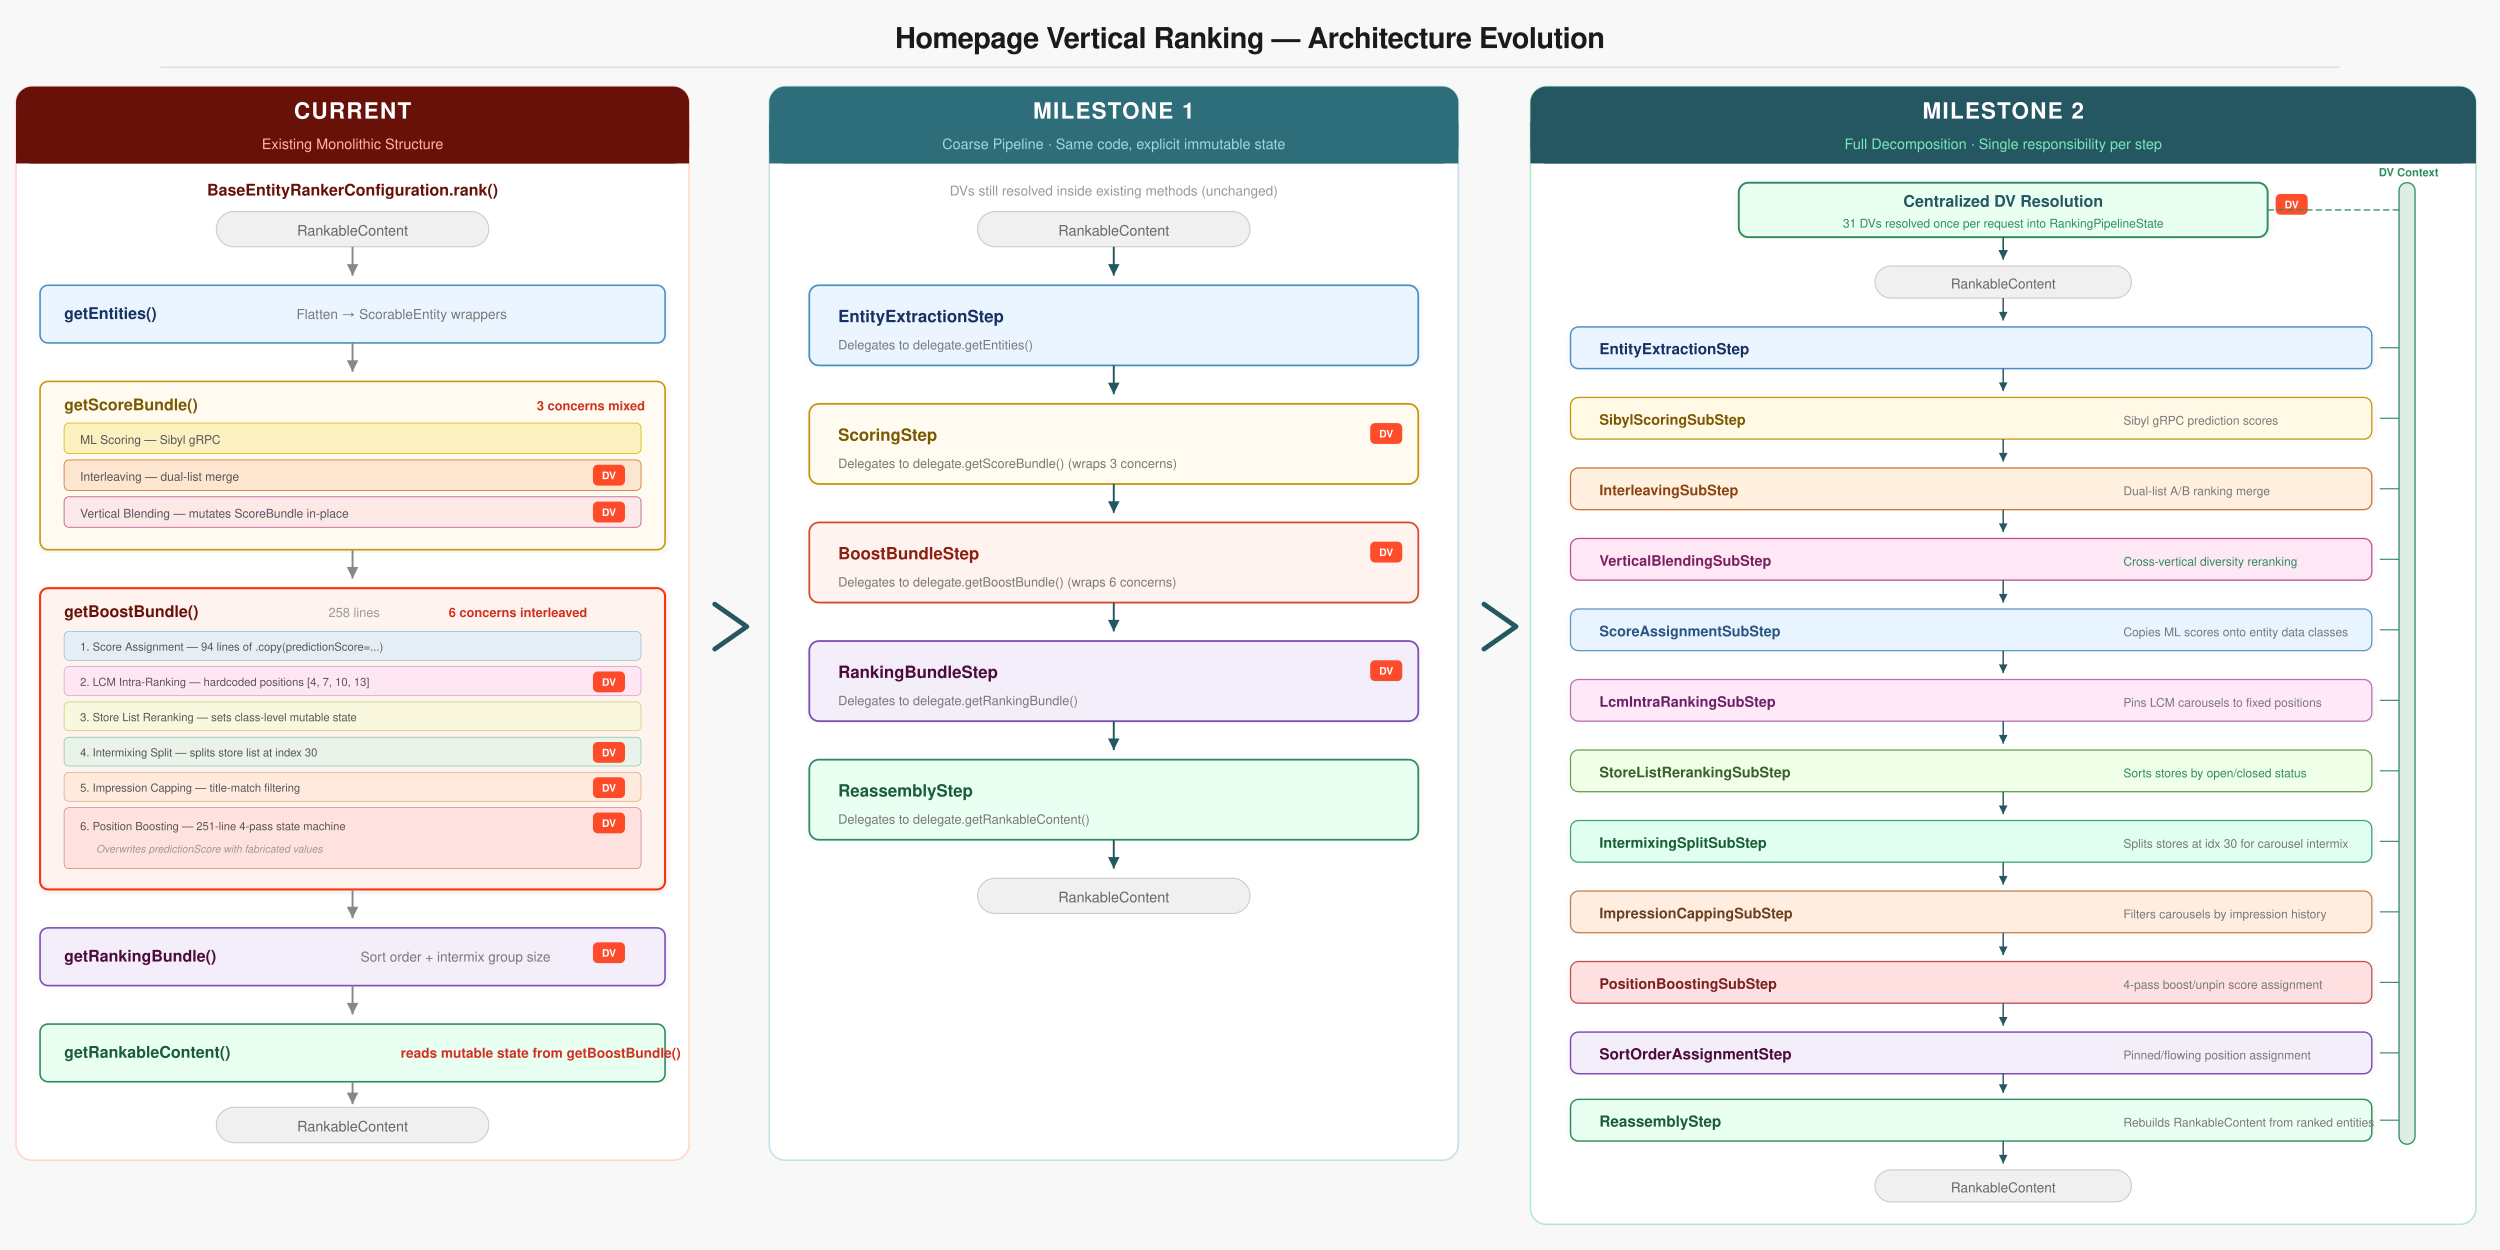
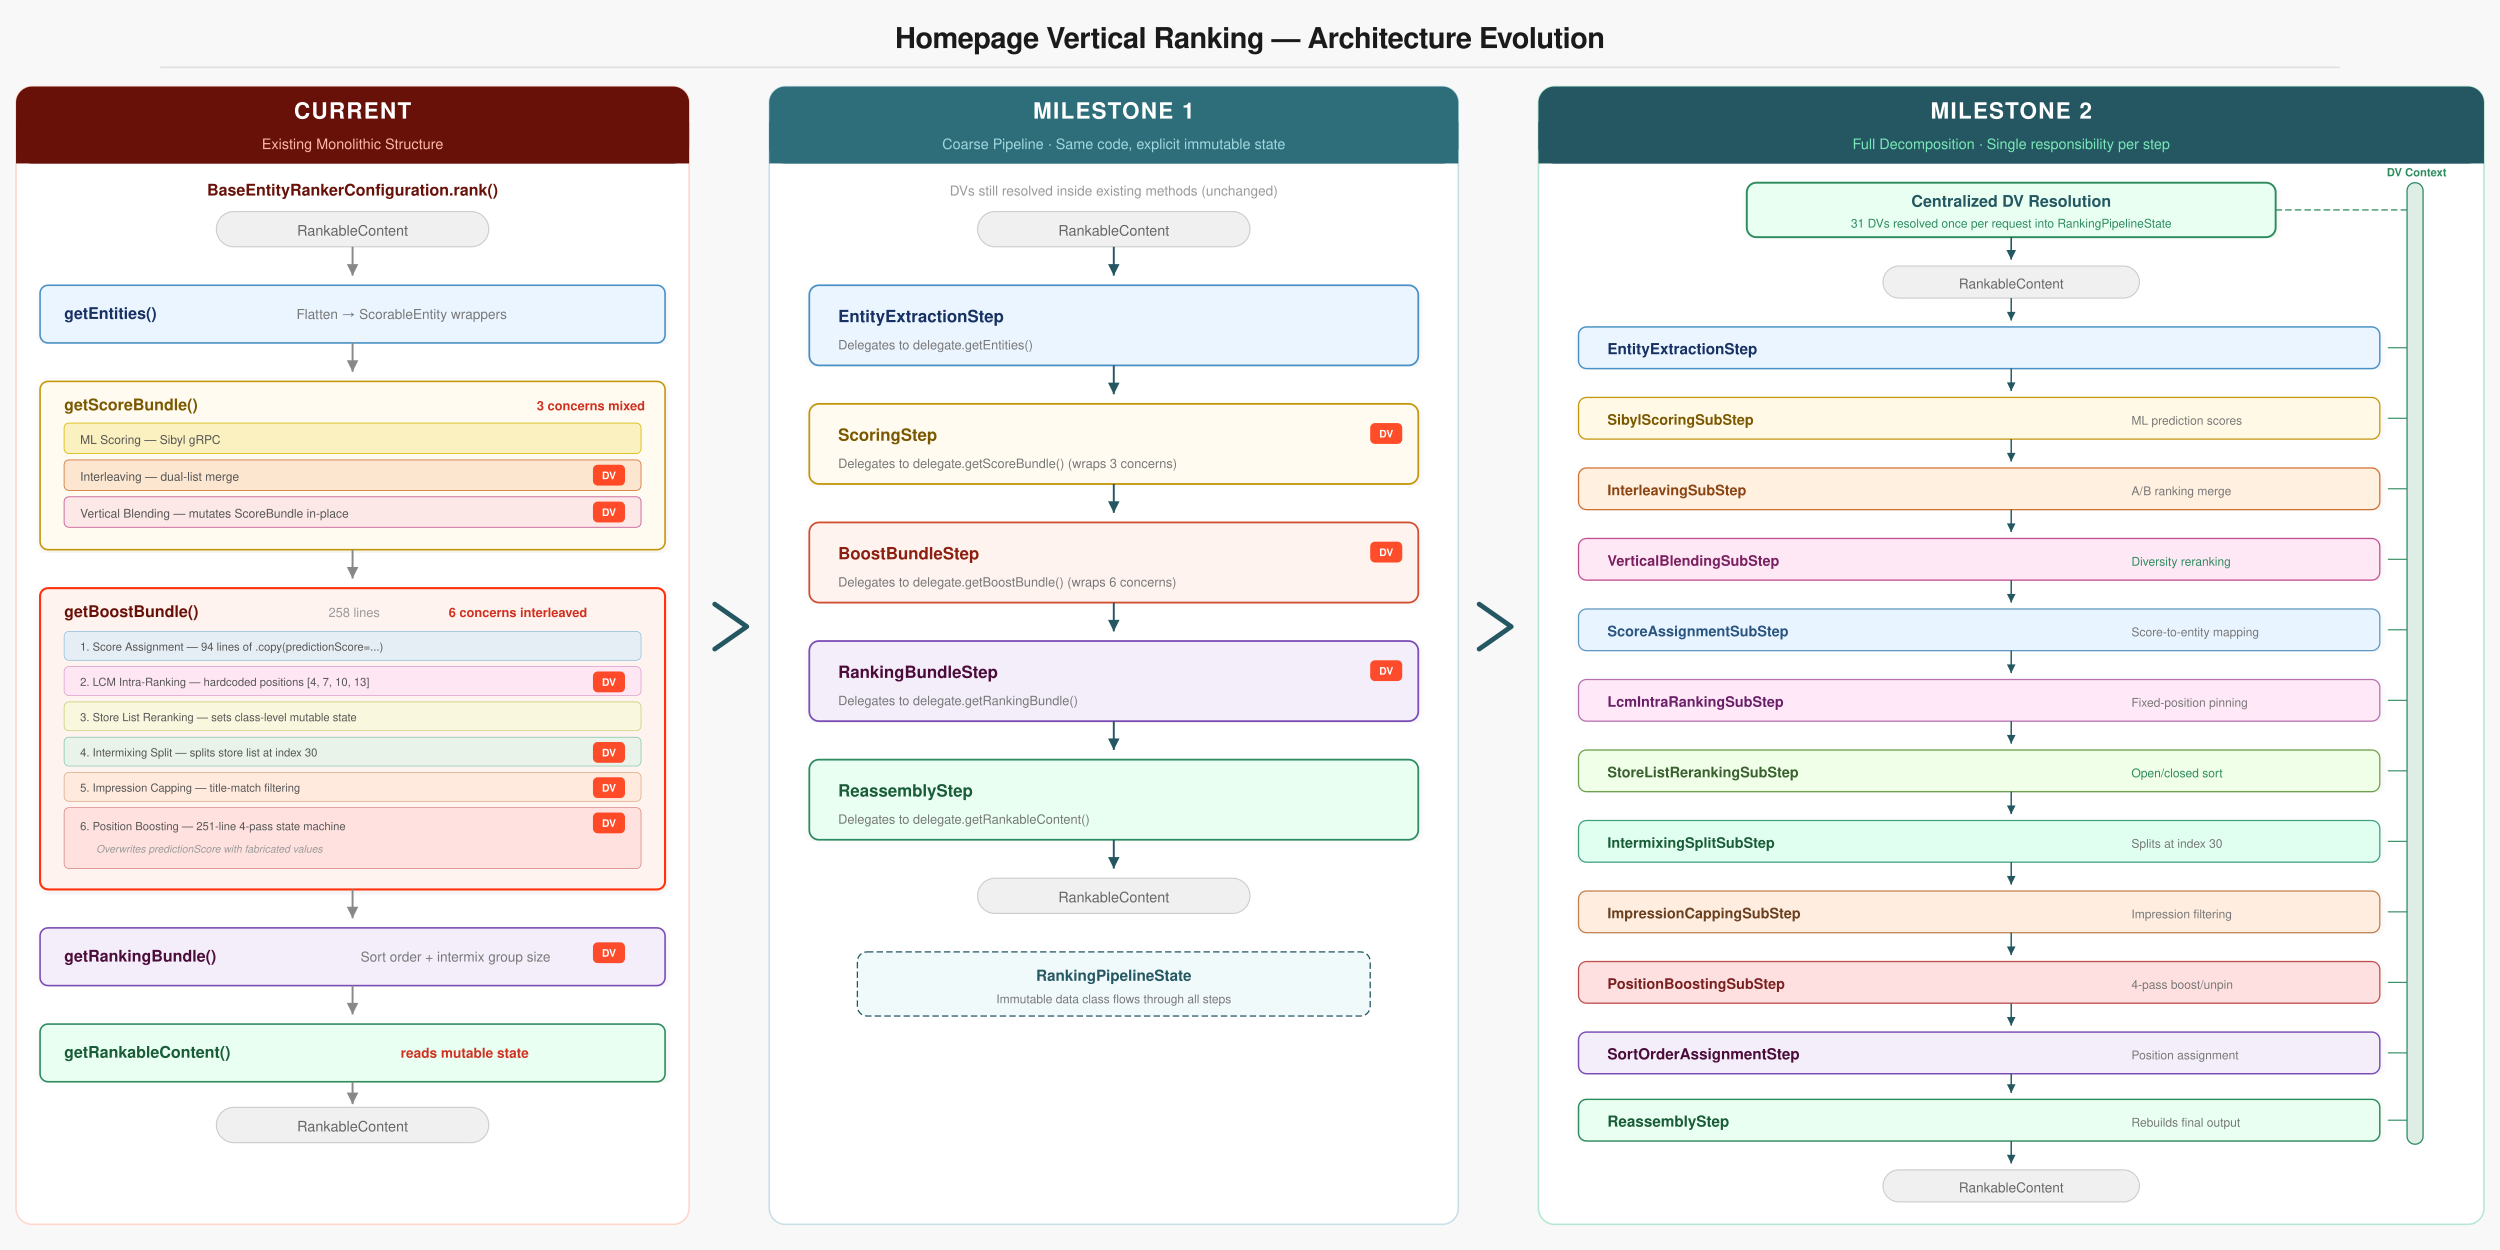
<svg xmlns="http://www.w3.org/2000/svg" viewBox="0 0 1560 780" font-family="-apple-system, system-ui, 'Segoe UI', Helvetica, sans-serif">
  <defs>
    <filter id="sh" x="-2%" y="-2%" width="104%" height="104%">
      <feDropShadow dx="0.5" dy="1.5" stdDeviation="2" flood-opacity="0.07" />
    </filter>
    <marker id="arrow" viewBox="0 0 10 10" refX="10" refY="5" markerWidth="6" markerHeight="6" orient="auto">
      <path d="M 0 0 L 10 5 L 0 10 Z" fill="#888" />
    </marker>
    <marker id="arrowTeal" viewBox="0 0 10 10" refX="10" refY="5" markerWidth="6" markerHeight="6" orient="auto">
      <path d="M 0 0 L 10 5 L 0 10 Z" fill="#245761" />
    </marker>
  </defs>
  <rect width="1560" height="780" fill="#F8F8F8" />
  <text x="780" y="30" text-anchor="middle" font-size="18" font-weight="700" fill="#1A1A1A" letter-spacing="-0.3">Homepage Vertical Ranking — Architecture Evolution</text>
  <line x1="100" y1="42" x2="1460" y2="42" stroke="#E0E0E0" stroke-width="1" />
  <g transform="translate(10, 54)">
-     <rect x="0" y="0" width="420" height="670" rx="10" fill="white" stroke="#FFD6CC" stroke-width="1" />
+     <rect x="0" y="0" width="420" height="710" rx="10" fill="white" stroke="#FFD6CC" stroke-width="1" />
    <rect x="0" y="0" width="420" height="48" rx="10" fill="#681109" />
    <rect x="0" y="22" width="420" height="26" fill="#681109" />
    <text x="210" y="20" text-anchor="middle" font-size="14" font-weight="700" fill="white" letter-spacing="0.8">CURRENT</text>
    <text x="210" y="39" text-anchor="middle" font-size="9" fill="#FFB8A8">Existing Monolithic Structure</text>
    <text x="210" y="68" text-anchor="middle" font-size="10" fill="#681109" font-weight="600">BaseEntityRankerConfiguration.rank()</text>
    <rect x="125" y="78" width="170" height="22" rx="11" fill="#F0F0F0" stroke="#CCC" stroke-width="0.7" />
    <text x="210" y="93" text-anchor="middle" font-size="9" fill="#666">RankableContent</text>
    <line x1="210" y1="100" x2="210" y2="118" stroke="#888" stroke-width="1.2" marker-end="url(#arrow)" />
    <rect x="15" y="124" width="390" height="36" rx="5" fill="#EBF5FF" stroke="#4A90C4" stroke-width="1" filter="url(#sh)" />
    <text x="30" y="145" font-size="10" font-weight="600" fill="#173162">getEntities()</text>
    <text x="175" y="145" font-size="8.5" fill="#777">Flatten → ScorableEntity wrappers</text>
    <line x1="210" y1="160" x2="210" y2="178" stroke="#888" stroke-width="1.2" marker-end="url(#arrow)" />
    <rect x="15" y="184" width="390" height="105" rx="5" fill="#FFFBF0" stroke="#C4960A" stroke-width="1" filter="url(#sh)" />
    <text x="30" y="202" font-size="10" font-weight="600" fill="#7A5800">getScoreBundle()</text>
    <text x="325" y="202" font-size="8" fill="#D03020" font-weight="600">3 concerns mixed</text>
    <rect x="30" y="210" width="360" height="19" rx="3" fill="#F2D531" fill-opacity="0.25" stroke="#D4B800" stroke-width="0.5" />
    <text x="40" y="223" font-size="7.5" fill="#555">ML Scoring — Sibyl gRPC</text>
    <rect x="30" y="233" width="360" height="19" rx="3" fill="#F3944D" fill-opacity="0.2" stroke="#D07030" stroke-width="0.5" />
    <text x="40" y="246" font-size="7.5" fill="#555">Interleaving — dual-list merge</text>
    <rect x="360" y="236" width="20" height="13" rx="3" fill="#FF3008" fill-opacity="0.85" />
    <text x="370" y="245" text-anchor="middle" font-size="6.5" fill="white" font-weight="700">DV</text>
    <rect x="30" y="256" width="360" height="19" rx="3" fill="#F79DCC" fill-opacity="0.2" stroke="#C05090" stroke-width="0.5" />
    <text x="40" y="269" font-size="7.5" fill="#555">Vertical Blending — mutates ScoreBundle in-place</text>
    <rect x="360" y="259" width="20" height="13" rx="3" fill="#FF3008" fill-opacity="0.85" />
    <text x="370" y="268" text-anchor="middle" font-size="6.5" fill="white" font-weight="700">DV</text>
    <line x1="210" y1="289" x2="210" y2="307" stroke="#888" stroke-width="1.2" marker-end="url(#arrow)" />
    <rect x="15" y="313" width="390" height="188" rx="5" fill="#FFF3EF" stroke="#FF3008" stroke-width="1.3" filter="url(#sh)" />
    <text x="30" y="331" font-size="10" font-weight="700" fill="#681109">getBoostBundle()</text>
    <text x="195" y="331" font-size="8" fill="#999">258 lines</text>
    <text x="270" y="331" font-size="8" fill="#D03020" font-weight="700">6 concerns interleaved</text>
    <rect x="30" y="340" width="360" height="18" rx="3" fill="#B8E6FF" fill-opacity="0.35" stroke="#80B8D8" stroke-width="0.4" />
    <text x="40" y="352" font-size="7" fill="#555">1. Score Assignment — 94 lines of .copy(predictionScore=...)</text>
    <rect x="30" y="362" width="360" height="18" rx="3" fill="#FFC4FC" fill-opacity="0.3" stroke="#D090C8" stroke-width="0.4" />
    <text x="40" y="374" font-size="7" fill="#555">2. LCM Intra-Ranking — hardcoded positions [4, 7, 10, 13]</text>
    <rect x="360" y="365" width="20" height="13" rx="3" fill="#FF3008" fill-opacity="0.85" />
    <text x="370" y="374" text-anchor="middle" font-size="6.5" fill="white" font-weight="700">DV</text>
    <rect x="30" y="384" width="360" height="18" rx="3" fill="#EEFFBB" fill-opacity="0.35" stroke="#B8C860" stroke-width="0.4" />
    <text x="40" y="396" font-size="7" fill="#555">3. Store List Reranking — sets class-level mutable state</text>
    <rect x="30" y="406" width="360" height="18" rx="3" fill="#B5F0D8" fill-opacity="0.3" stroke="#70C0A0" stroke-width="0.4" />
    <text x="40" y="418" font-size="7" fill="#555">4. Intermixing Split — splits store list at index 30</text>
    <rect x="360" y="409" width="20" height="13" rx="3" fill="#FF3008" fill-opacity="0.85" />
    <text x="370" y="418" text-anchor="middle" font-size="6.5" fill="white" font-weight="700">DV</text>
    <rect x="30" y="428" width="360" height="18" rx="3" fill="#FFD4B0" fill-opacity="0.3" stroke="#D0A070" stroke-width="0.4" />
    <text x="40" y="440" font-size="7" fill="#555">5. Impression Capping — title-match filtering</text>
    <rect x="360" y="431" width="20" height="13" rx="3" fill="#FF3008" fill-opacity="0.85" />
    <text x="370" y="440" text-anchor="middle" font-size="6.5" fill="white" font-weight="700">DV</text>
    <rect x="30" y="450" width="360" height="38" rx="3" fill="#FFB0B0" fill-opacity="0.25" stroke="#D07070" stroke-width="0.4" />
    <text x="40" y="464" font-size="7" fill="#555">6. Position Boosting — 251-line 4-pass state machine</text>
    <text x="50" y="478" font-size="6.5" fill="#999" font-style="italic">Overwrites predictionScore with fabricated values</text>
    <rect x="360" y="453" width="20" height="13" rx="3" fill="#FF3008" fill-opacity="0.85" />
    <text x="370" y="462" text-anchor="middle" font-size="6.5" fill="white" font-weight="700">DV</text>
    <line x1="210" y1="501" x2="210" y2="519" stroke="#888" stroke-width="1.2" marker-end="url(#arrow)" />
    <rect x="15" y="525" width="390" height="36" rx="5" fill="#F3EEFA" stroke="#7B4DB5" stroke-width="1" filter="url(#sh)" />
    <text x="30" y="546" font-size="10" font-weight="600" fill="#4c0c3a">getRankingBundle()</text>
    <text x="215" y="546" font-size="8.5" fill="#777">Sort order + intermix group size</text>
    <rect x="360" y="534" width="20" height="13" rx="3" fill="#FF3008" fill-opacity="0.85" />
    <text x="370" y="543" text-anchor="middle" font-size="6.5" fill="white" font-weight="700">DV</text>
    <line x1="210" y1="561" x2="210" y2="579" stroke="#888" stroke-width="1.2" marker-end="url(#arrow)" />
    <rect x="15" y="585" width="390" height="36" rx="5" fill="#E8FFF2" stroke="#2D8B5E" stroke-width="1" filter="url(#sh)" />
    <text x="30" y="606" font-size="10" font-weight="600" fill="#1A5C38">getRankableContent()</text>
-     <text x="240" y="606" font-size="8.5" fill="#D03020" font-weight="600">reads mutable state from getBoostBundle()</text>
+     <text x="240" y="606" font-size="8.5" fill="#D03020" font-weight="600">reads mutable state</text>
    <line x1="210" y1="621" x2="210" y2="635" stroke="#888" stroke-width="1.2" marker-end="url(#arrow)" />
    <rect x="125" y="637" width="170" height="22" rx="11" fill="#F0F0F0" stroke="#CCC" stroke-width="0.7" />
    <text x="210" y="652" text-anchor="middle" font-size="9" fill="#666">RankableContent</text>
  </g>
  <g transform="translate(440, 375)">
    <path d="M 6 2 L 26 16 L 6 30" fill="none" stroke="#245761" stroke-width="3" stroke-linecap="round" stroke-linejoin="round" />
  </g>
  <g transform="translate(480, 54)">
-     <rect x="0" y="0" width="430" height="670" rx="10" fill="white" stroke="#C8DFE8" stroke-width="1" />
+     <rect x="0" y="0" width="430" height="710" rx="10" fill="white" stroke="#C8DFE8" stroke-width="1" />
    <rect x="0" y="0" width="430" height="48" rx="10" fill="#2E6E7A" />
    <rect x="0" y="22" width="430" height="26" fill="#2E6E7A" />
    <text x="215" y="20" text-anchor="middle" font-size="14" font-weight="700" fill="white" letter-spacing="0.8">MILESTONE 1</text>
    <text x="215" y="39" text-anchor="middle" font-size="9" fill="#A0D8E0">Coarse Pipeline · Same code, explicit immutable state</text>
    <text x="215" y="68" text-anchor="middle" font-size="8.5" fill="#999">DVs still resolved inside existing methods (unchanged)</text>
    <rect x="130" y="78" width="170" height="22" rx="11" fill="#F0F0F0" stroke="#CCC" stroke-width="0.7" />
    <text x="215" y="93" text-anchor="middle" font-size="9" fill="#666">RankableContent</text>
    <line x1="215" y1="100" x2="215" y2="118" stroke="#245761" stroke-width="1.2" marker-end="url(#arrowTeal)" />
    <rect x="25" y="124" width="380" height="50" rx="6" fill="#EBF5FF" stroke="#4A90C4" stroke-width="1.1" filter="url(#sh)" />
    <text x="43" y="147" font-size="10.5" font-weight="600" fill="#173162">EntityExtractionStep</text>
    <text x="43" y="164" font-size="8" fill="#777">Delegates to delegate.getEntities()</text>
    <line x1="215" y1="174" x2="215" y2="192" stroke="#245761" stroke-width="1.2" marker-end="url(#arrowTeal)" />
    <rect x="25" y="198" width="380" height="50" rx="6" fill="#FFFBF0" stroke="#C4960A" stroke-width="1.1" filter="url(#sh)" />
    <text x="43" y="221" font-size="10.5" font-weight="600" fill="#7A5800">ScoringStep</text>
    <text x="43" y="238" font-size="8" fill="#777">Delegates to delegate.getScoreBundle() (wraps 3 concerns)</text>
    <rect x="375" y="210" width="20" height="13" rx="3" fill="#FF3008" fill-opacity="0.85" />
    <text x="385" y="219" text-anchor="middle" font-size="6.5" fill="white" font-weight="700">DV</text>
    <line x1="215" y1="248" x2="215" y2="266" stroke="#245761" stroke-width="1.2" marker-end="url(#arrowTeal)" />
    <rect x="25" y="272" width="380" height="50" rx="6" fill="#FFF3EF" stroke="#D05030" stroke-width="1.1" filter="url(#sh)" />
    <text x="43" y="295" font-size="10.5" font-weight="600" fill="#8B2010">BoostBundleStep</text>
    <text x="43" y="312" font-size="8" fill="#777">Delegates to delegate.getBoostBundle() (wraps 6 concerns)</text>
    <rect x="375" y="284" width="20" height="13" rx="3" fill="#FF3008" fill-opacity="0.85" />
    <text x="385" y="293" text-anchor="middle" font-size="6.5" fill="white" font-weight="700">DV</text>
    <line x1="215" y1="322" x2="215" y2="340" stroke="#245761" stroke-width="1.2" marker-end="url(#arrowTeal)" />
    <rect x="25" y="346" width="380" height="50" rx="6" fill="#F3EEFA" stroke="#7B4DB5" stroke-width="1.1" filter="url(#sh)" />
    <text x="43" y="369" font-size="10.5" font-weight="600" fill="#4c0c3a">RankingBundleStep</text>
    <text x="43" y="386" font-size="8" fill="#777">Delegates to delegate.getRankingBundle()</text>
    <rect x="375" y="358" width="20" height="13" rx="3" fill="#FF3008" fill-opacity="0.85" />
    <text x="385" y="367" text-anchor="middle" font-size="6.5" fill="white" font-weight="700">DV</text>
    <line x1="215" y1="396" x2="215" y2="414" stroke="#245761" stroke-width="1.2" marker-end="url(#arrowTeal)" />
    <rect x="25" y="420" width="380" height="50" rx="6" fill="#E8FFF2" stroke="#2D8B5E" stroke-width="1.1" filter="url(#sh)" />
    <text x="43" y="443" font-size="10.5" font-weight="600" fill="#1A5C38">ReassemblyStep</text>
    <text x="43" y="460" font-size="8" fill="#777">Delegates to delegate.getRankableContent()</text>
    <line x1="215" y1="470" x2="215" y2="488" stroke="#245761" stroke-width="1.2" marker-end="url(#arrowTeal)" />
    <rect x="130" y="494" width="170" height="22" rx="11" fill="#F0F0F0" stroke="#CCC" stroke-width="0.7" />
    <text x="215" y="509" text-anchor="middle" font-size="9" fill="#666">RankableContent</text>
-   </g>
-   <g transform="translate(920, 375)">
+     <rect x="55" y="540" width="320" height="40" rx="6" fill="#F0FAFA" stroke="#245761" stroke-width="0.8" stroke-dasharray="4,2" />
+     <text x="215" y="558" text-anchor="middle" font-size="9.5" font-weight="600" fill="#245761">RankingPipelineState</text>
+     <text x="215" y="572" text-anchor="middle" font-size="7.5" fill="#777">Immutable data class flows through all steps</text>
+   </g>
+   <g transform="translate(917, 375)">
    <path d="M 6 2 L 26 16 L 6 30" fill="none" stroke="#245761" stroke-width="3" stroke-linecap="round" stroke-linejoin="round" />
  </g>
-   <g transform="translate(955, 54)">
+   <g transform="translate(960, 54)">
    <rect x="0" y="0" width="590" height="710" rx="10" fill="white" stroke="#B5E8D0" stroke-width="1" />
    <rect x="0" y="0" width="590" height="48" rx="10" fill="#245761" />
    <rect x="0" y="22" width="590" height="26" fill="#245761" />
    <text x="295" y="20" text-anchor="middle" font-size="14" font-weight="700" fill="white" letter-spacing="0.8">MILESTONE 2</text>
    <text x="295" y="39" text-anchor="middle" font-size="9" fill="#7BE8B9">Full Decomposition · Single responsibility per step</text>
    <rect x="130" y="60" width="330" height="34" rx="6" fill="#E8FFF2" stroke="#2D8B5E" stroke-width="1.2" filter="url(#sh)" />
    <text x="295" y="75" text-anchor="middle" font-size="10" font-weight="700" fill="#245761">Centralized DV Resolution</text>
    <text x="295" y="88" text-anchor="middle" font-size="7.5" fill="#2D8B5E">31 DVs resolved once per request into RankingPipelineState</text>
-     <rect x="465" y="67" width="20" height="13" rx="3" fill="#FF3008" fill-opacity="0.85" />
-     <text x="475" y="76" text-anchor="middle" font-size="6.5" fill="white" font-weight="700">DV</text>
    <text x="548" y="56" text-anchor="middle" font-size="7" fill="#2D8B5E" font-weight="600">DV Context</text>
    <rect x="542" y="60" width="10" height="600" rx="5" fill="#2D8B5E" fill-opacity="0.15" stroke="#2D8B5E" stroke-width="0.8" />
    <line x1="460" y1="77" x2="542" y2="77" stroke="#2D8B5E" stroke-width="0.8" stroke-dasharray="4,2" />
    <line x1="295" y1="94" x2="295" y2="108" stroke="#245761" stroke-width="1" marker-end="url(#arrowTeal)" />
    <rect x="215" y="112" width="160" height="20" rx="10" fill="#F0F0F0" stroke="#CCC" stroke-width="0.7" />
    <text x="295" y="126" text-anchor="middle" font-size="8.5" fill="#666">RankableContent</text>
    <line x1="295" y1="132" x2="295" y2="146" stroke="#245761" stroke-width="0.9" marker-end="url(#arrowTeal)" />
    <rect x="25" y="150" width="500" height="26" rx="5" fill="#EBF5FF" stroke="#4A90C4" stroke-width="0.9" filter="url(#sh)" />
    <text x="43" y="167" font-size="9.5" font-weight="600" fill="#173162">EntityExtractionStep</text>
    <line x1="542" y1="163" x2="530" y2="163" stroke="#2D8B5E" stroke-width="0.7" />
    <line x1="295" y1="176" x2="295" y2="190" stroke="#245761" stroke-width="0.9" marker-end="url(#arrowTeal)" />
    <rect x="25" y="194" width="500" height="26" rx="5" fill="#FFF9E5" stroke="#C4960A" stroke-width="0.8" filter="url(#sh)" />
    <text x="43" y="211" font-size="9" font-weight="600" fill="#7A5800">SibylScoringSubStep</text>
-     <text x="370" y="211" font-size="7.5" fill="#777">Sibyl gRPC prediction scores</text>
+     <text x="370" y="211" font-size="7.5" fill="#777">ML prediction scores</text>
    <line x1="542" y1="207" x2="530" y2="207" stroke="#2D8B5E" stroke-width="0.7" />
    <line x1="295" y1="220" x2="295" y2="234" stroke="#245761" stroke-width="0.9" marker-end="url(#arrowTeal)" />
    <rect x="25" y="238" width="500" height="26" rx="5" fill="#FFF0E0" stroke="#D07030" stroke-width="0.8" filter="url(#sh)" />
    <text x="43" y="255" font-size="9" font-weight="600" fill="#8B4513">InterleavingSubStep</text>
-     <text x="370" y="255" font-size="7.5" fill="#777">Dual-list A/B ranking merge</text>
+     <text x="370" y="255" font-size="7.5" fill="#777">A/B ranking merge</text>
    <line x1="542" y1="251" x2="530" y2="251" stroke="#2D8B5E" stroke-width="0.7" />
    <line x1="295" y1="264" x2="295" y2="278" stroke="#245761" stroke-width="0.9" marker-end="url(#arrowTeal)" />
    <rect x="25" y="282" width="500" height="26" rx="5" fill="#FFE8F5" stroke="#C05090" stroke-width="0.8" filter="url(#sh)" />
    <text x="43" y="299" font-size="9" font-weight="600" fill="#7A2060">VerticalBlendingSubStep</text>
-     <text x="370" y="299" font-size="7.5" fill="#2D8B5E">Cross-vertical diversity reranking</text>
+     <text x="370" y="299" font-size="7.5" fill="#2D8B5E">Diversity reranking</text>
    <line x1="542" y1="295" x2="530" y2="295" stroke="#2D8B5E" stroke-width="0.7" />
    <line x1="295" y1="308" x2="295" y2="322" stroke="#245761" stroke-width="0.9" marker-end="url(#arrowTeal)" />
    <rect x="25" y="326" width="500" height="26" rx="5" fill="#E8F4FF" stroke="#6098C0" stroke-width="0.8" filter="url(#sh)" />
    <text x="43" y="343" font-size="9" font-weight="600" fill="#2A5580">ScoreAssignmentSubStep</text>
-     <text x="370" y="343" font-size="7.5" fill="#777">Copies ML scores onto entity data classes</text>
+     <text x="370" y="343" font-size="7.5" fill="#777">Score-to-entity mapping</text>
    <line x1="542" y1="339" x2="530" y2="339" stroke="#2D8B5E" stroke-width="0.7" />
    <line x1="295" y1="352" x2="295" y2="366" stroke="#245761" stroke-width="0.9" marker-end="url(#arrowTeal)" />
    <rect x="25" y="370" width="500" height="26" rx="5" fill="#FFE8F8" stroke="#B870B0" stroke-width="0.8" filter="url(#sh)" />
    <text x="43" y="387" font-size="9" font-weight="600" fill="#6A2068">LcmIntraRankingSubStep</text>
-     <text x="370" y="387" font-size="7.5" fill="#777">Pins LCM carousels to fixed positions</text>
+     <text x="370" y="387" font-size="7.5" fill="#777">Fixed-position pinning</text>
    <line x1="542" y1="383" x2="530" y2="383" stroke="#2D8B5E" stroke-width="0.7" />
    <line x1="295" y1="396" x2="295" y2="410" stroke="#245761" stroke-width="0.9" marker-end="url(#arrowTeal)" />
    <rect x="25" y="414" width="500" height="26" rx="5" fill="#F0FFE8" stroke="#70A050" stroke-width="0.8" filter="url(#sh)" />
    <text x="43" y="431" font-size="9" font-weight="600" fill="#3A6030">StoreListRerankingSubStep</text>
-     <text x="370" y="431" font-size="7.5" fill="#2D8B5E">Sorts stores by open/closed status</text>
+     <text x="370" y="431" font-size="7.5" fill="#2D8B5E">Open/closed sort</text>
    <line x1="542" y1="427" x2="530" y2="427" stroke="#2D8B5E" stroke-width="0.7" />
    <line x1="295" y1="440" x2="295" y2="454" stroke="#245761" stroke-width="0.9" marker-end="url(#arrowTeal)" />
    <rect x="25" y="458" width="500" height="26" rx="5" fill="#E0FFF0" stroke="#40A080" stroke-width="0.8" filter="url(#sh)" />
    <text x="43" y="475" font-size="9" font-weight="600" fill="#1A5C38">IntermixingSplitSubStep</text>
-     <text x="370" y="475" font-size="7.5" fill="#777">Splits stores at idx 30 for carousel intermix</text>
+     <text x="370" y="475" font-size="7.5" fill="#777">Splits at index 30</text>
    <line x1="542" y1="471" x2="530" y2="471" stroke="#2D8B5E" stroke-width="0.7" />
    <line x1="295" y1="484" x2="295" y2="498" stroke="#245761" stroke-width="0.9" marker-end="url(#arrowTeal)" />
    <rect x="25" y="502" width="500" height="26" rx="5" fill="#FFEEE0" stroke="#C08050" stroke-width="0.8" filter="url(#sh)" />
    <text x="43" y="519" font-size="9" font-weight="600" fill="#6A4020">ImpressionCappingSubStep</text>
-     <text x="370" y="519" font-size="7.5" fill="#777">Filters carousels by impression history</text>
+     <text x="370" y="519" font-size="7.5" fill="#777">Impression filtering</text>
    <line x1="542" y1="515" x2="530" y2="515" stroke="#2D8B5E" stroke-width="0.7" />
    <line x1="295" y1="528" x2="295" y2="542" stroke="#245761" stroke-width="0.9" marker-end="url(#arrowTeal)" />
    <rect x="25" y="546" width="500" height="26" rx="5" fill="#FFE0E0" stroke="#C05050" stroke-width="0.8" filter="url(#sh)" />
    <text x="43" y="563" font-size="9" font-weight="600" fill="#7A2020">PositionBoostingSubStep</text>
-     <text x="370" y="563" font-size="7.5" fill="#777">4-pass boost/unpin score assignment</text>
+     <text x="370" y="563" font-size="7.5" fill="#777">4-pass boost/unpin</text>
    <line x1="542" y1="559" x2="530" y2="559" stroke="#2D8B5E" stroke-width="0.7" />
    <line x1="295" y1="572" x2="295" y2="586" stroke="#245761" stroke-width="0.9" marker-end="url(#arrowTeal)" />
    <rect x="25" y="590" width="500" height="26" rx="5" fill="#F3EEFA" stroke="#7B4DB5" stroke-width="0.9" filter="url(#sh)" />
    <text x="43" y="607" font-size="9.5" font-weight="600" fill="#4c0c3a">SortOrderAssignmentStep</text>
-     <text x="370" y="607" font-size="7.5" fill="#777">Pinned/flowing position assignment</text>
+     <text x="370" y="607" font-size="7.5" fill="#777">Position assignment</text>
    <line x1="542" y1="603" x2="530" y2="603" stroke="#2D8B5E" stroke-width="0.7" />
    <line x1="295" y1="616" x2="295" y2="628" stroke="#245761" stroke-width="0.9" marker-end="url(#arrowTeal)" />
    <rect x="25" y="632" width="500" height="26" rx="5" fill="#E8FFF2" stroke="#2D8B5E" stroke-width="0.9" filter="url(#sh)" />
    <text x="43" y="649" font-size="9.5" font-weight="600" fill="#1A5C38">ReassemblyStep</text>
-     <text x="370" y="649" font-size="7.5" fill="#777">Rebuilds RankableContent from ranked entities</text>
+     <text x="370" y="649" font-size="7.5" fill="#777">Rebuilds final output</text>
    <line x1="542" y1="645" x2="530" y2="645" stroke="#2D8B5E" stroke-width="0.7" />
    <line x1="295" y1="658" x2="295" y2="672" stroke="#245761" stroke-width="0.9" marker-end="url(#arrowTeal)" />
    <rect x="215" y="676" width="160" height="20" rx="10" fill="#F0F0F0" stroke="#CCC" stroke-width="0.7" />
    <text x="295" y="690" text-anchor="middle" font-size="8.5" fill="#666">RankableContent</text>
  </g>
</svg>
